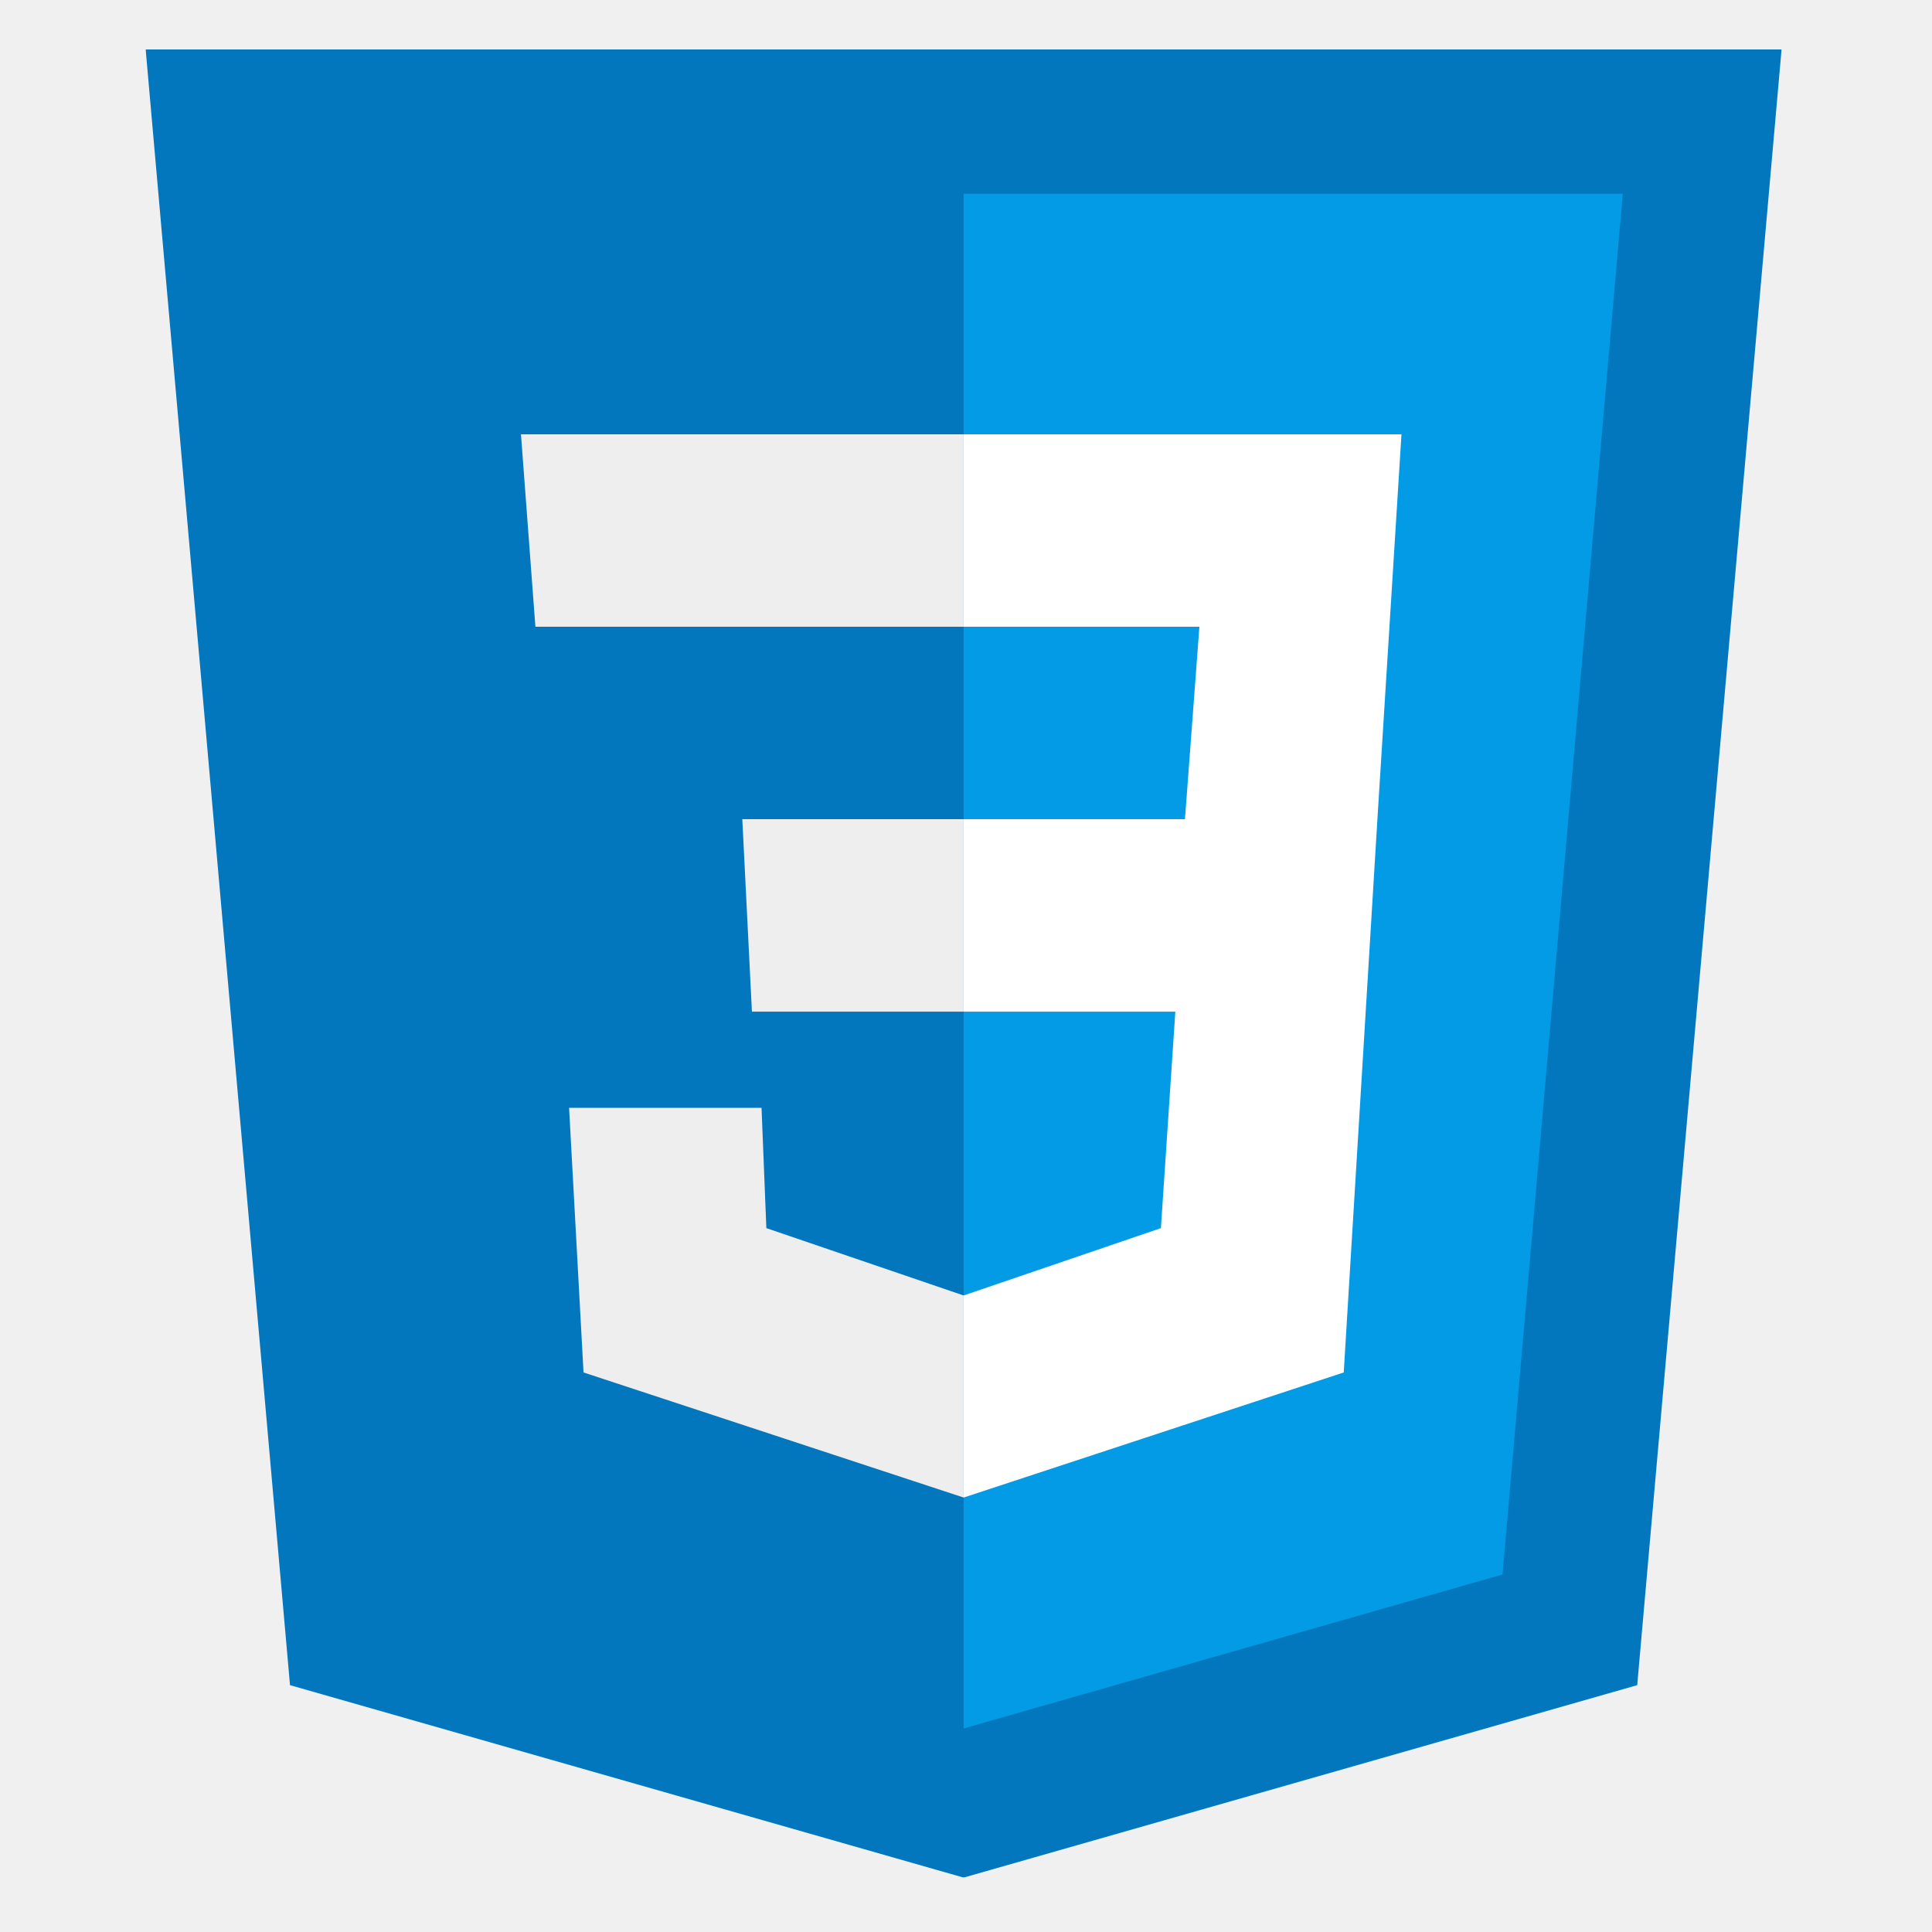
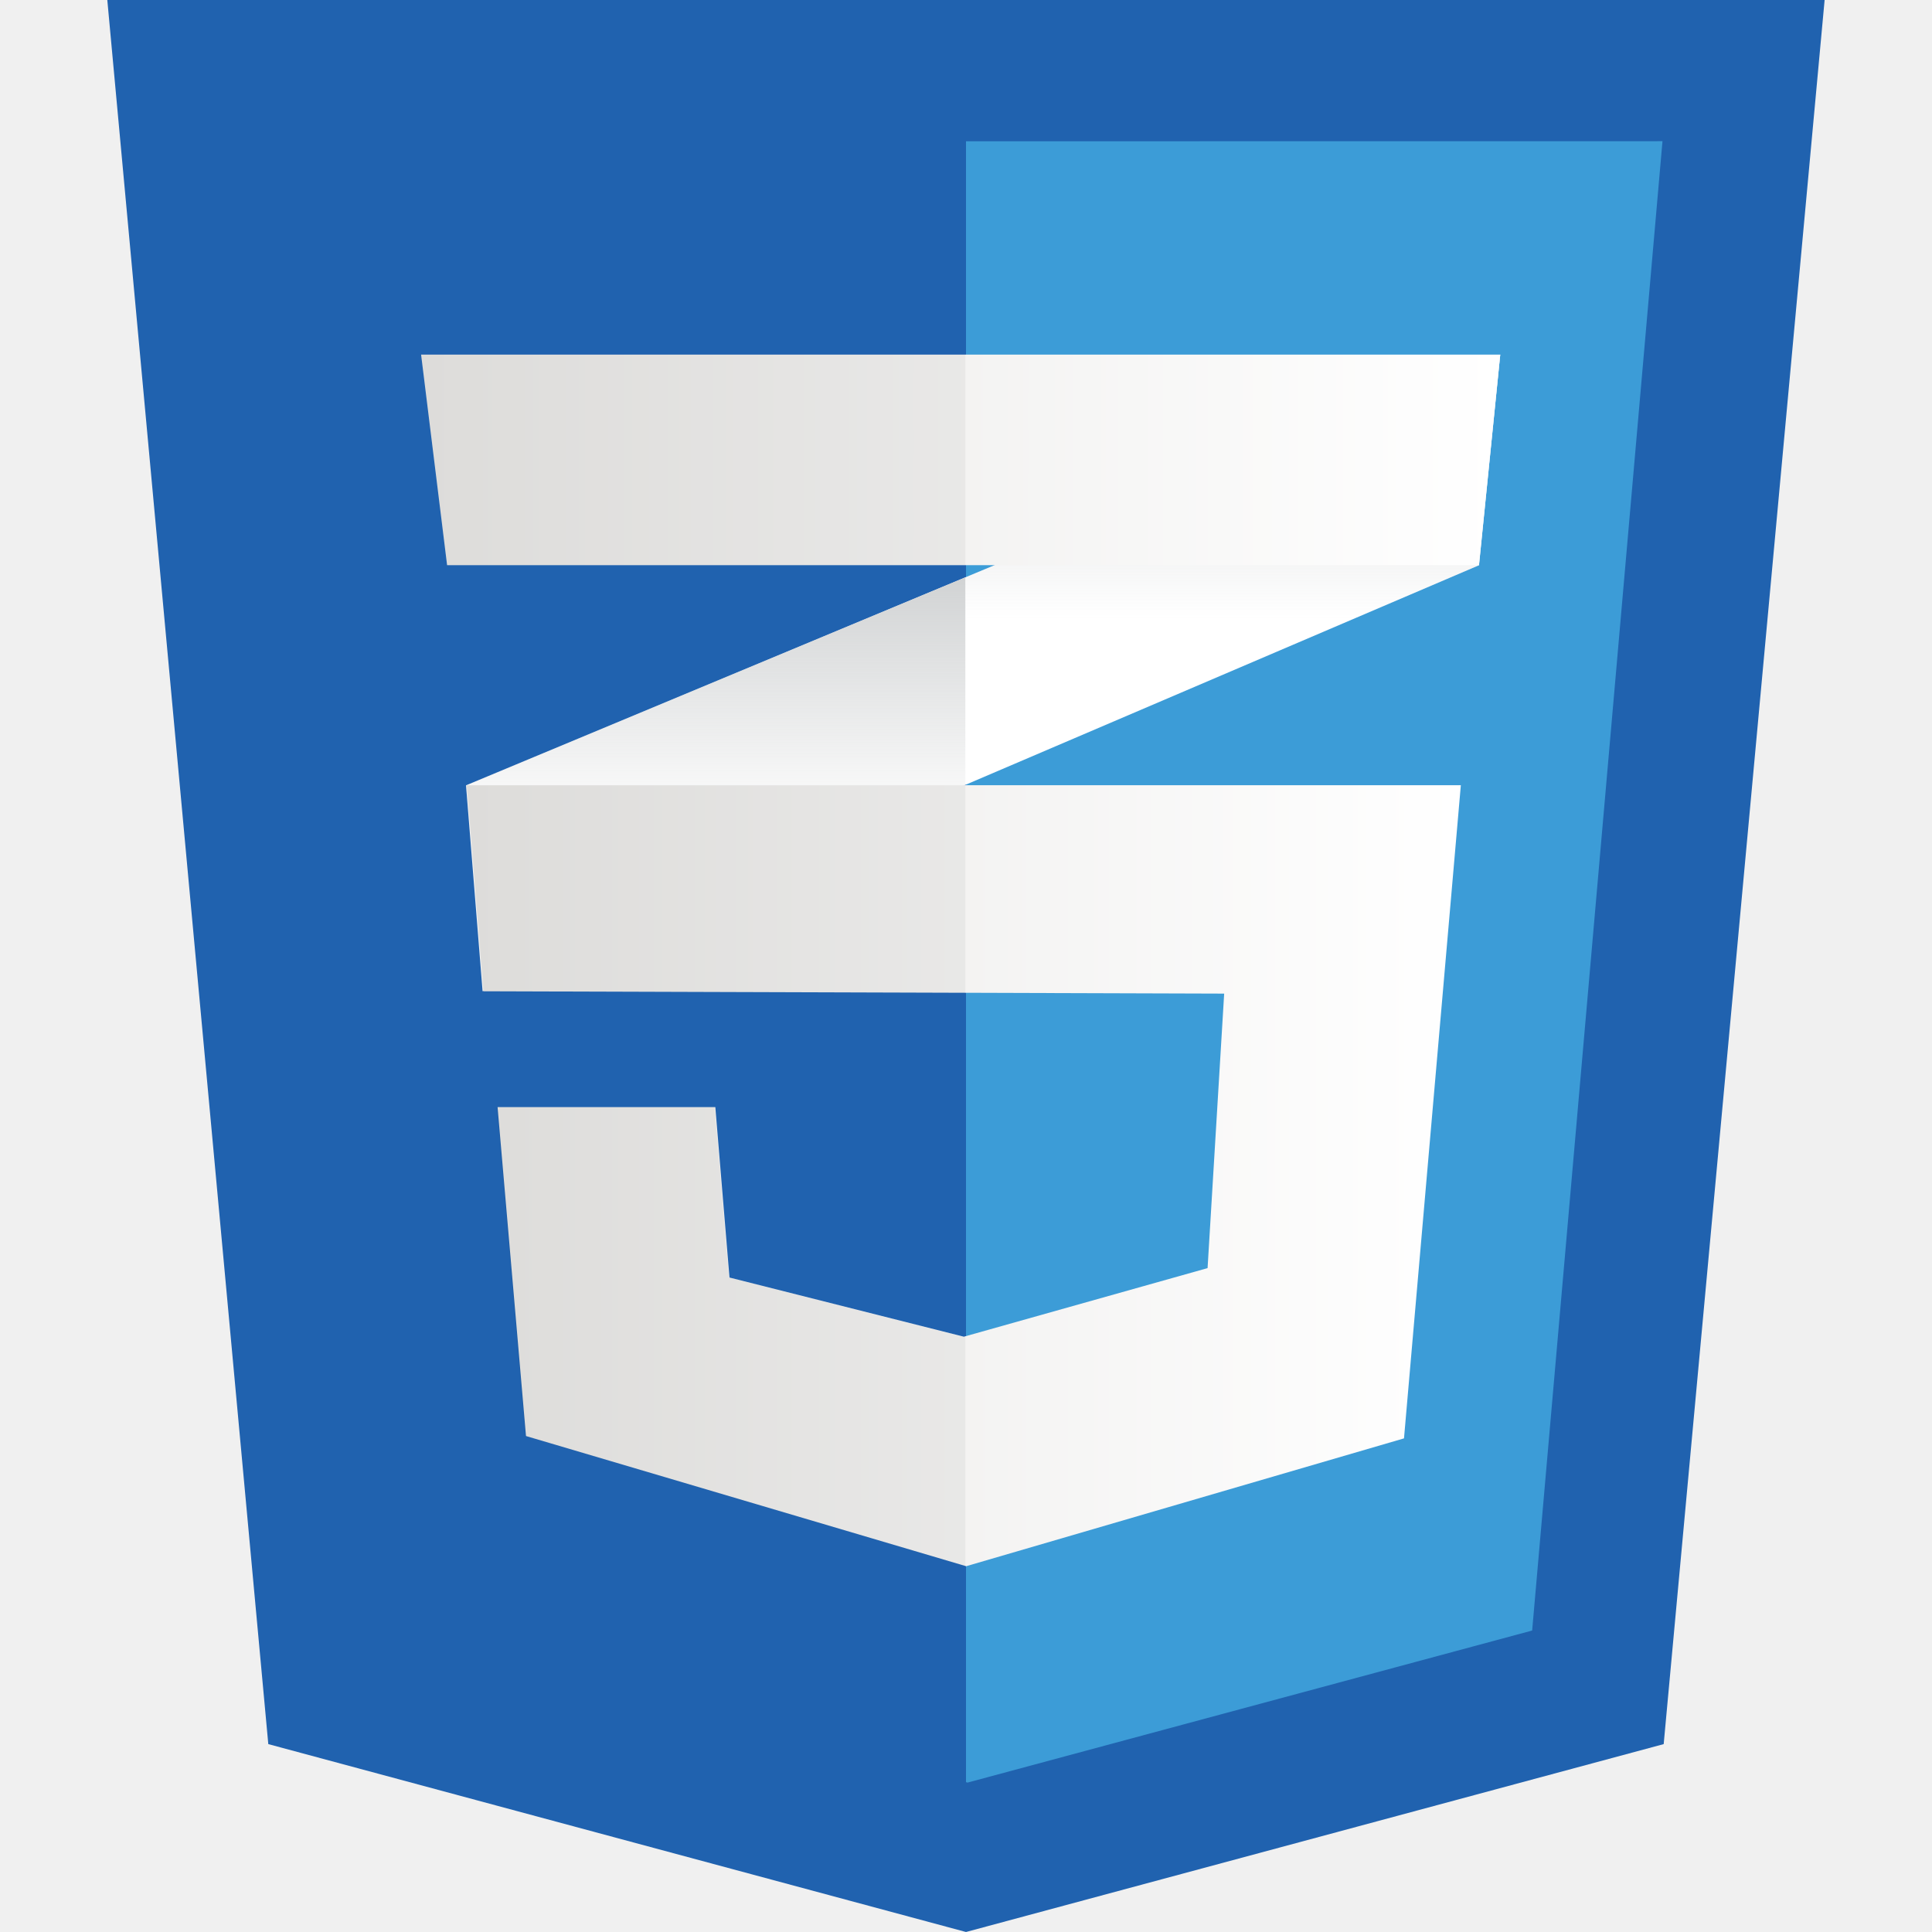
- <svg xmlns="http://www.w3.org/2000/svg" width="187" height="187" viewBox="0 0 187 187" fill="none">
-   <mask id="mask0_34_58" style="mask-type:luminance" maskUnits="userSpaceOnUse" x="14" y="4" width="159" height="178">
-     <path d="M14.075 4.783H172.462V181.733H14.075V4.783Z" fill="white" />
-   </mask>
-   <g mask="url(#mask0_34_58)">
-     <path d="M172.439 4.783H14.099L28.07 163.107L93.269 181.733L158.468 163.107L172.439 4.783Z" fill="#0277BD" />
-   </g>
-   <path d="M93.27 18.756V167.3L145.429 152.399L157.072 18.756H93.27Z" fill="#039BE5" />
-   <path d="M135.65 42.038H93.27V60.664H116.09L114.693 79.29H93.27V97.917H113.762L112.365 118.871L93.27 125.39V144.948L130.061 132.841L133.321 79.29L135.65 42.038Z" fill="white" />
-   <path d="M93.27 42.038V60.664H51.822L50.425 42.038H93.27ZM71.848 79.29L72.779 97.917H93.27V79.29H71.848ZM73.71 107.23H55.082L56.48 132.841L93.27 144.948V125.39L74.176 118.871L73.71 107.23Z" fill="#EEEEEE" />
+ <svg xmlns="http://www.w3.org/2000/svg" width="100" height="100" viewBox="0 0 100 100" fill="none">
+   <path d="M86.112 90.275L50 100L13.887 90.275L5.554 0H94.442L86.112 90.275Z" fill="#2062AF" />
+   <path d="M50 7.312V92.246L50.083 92.266L79.304 84.396L86.05 7.308L50 7.312Z" fill="#3C9CD7" />
+   <path d="M49.966 29.883L24.121 40.65L24.979 51.308L49.966 40.625L76.55 29.258L77.65 18.358L49.966 29.883Z" fill="white" />
+   <path d="M24.121 40.65L24.979 51.308L49.966 40.625V29.883L24.121 40.65Z" fill="url(#paint0_linear_1_93)" />
+   <path d="M77.65 18.354L49.967 29.883V40.621L76.55 29.254L77.65 18.354Z" fill="url(#paint1_linear_1_93)" />
+   <path d="M24.163 40.65L25.021 51.308L63.363 51.429L62.504 65.637L49.888 69.187L37.758 66.125L37.025 57.304H25.754L27.225 74.329L50.008 81.067L72.671 74.45L75.613 40.642H24.163V40.65Z" fill="url(#paint2_linear_1_93)" />
+   <path opacity="0.05" d="M49.966 40.65H24.121L24.979 51.308L49.966 51.387V40.65ZM49.966 69.154L49.846 69.187L37.721 66.125L36.987 57.304H25.712L27.183 74.329L49.966 81.067V69.154Z" fill="black" />
+   <path d="M21.796 18.354H77.654L76.554 29.254H23.142L21.796 18.354Z" fill="url(#paint3_linear_1_93)" />
+   <path opacity="0.05" d="M49.967 18.354H21.796L23.142 29.254H49.967V18.354Z" fill="black" />
+   <defs>
+     <linearGradient id="paint0_linear_1_93" x1="37.06" y1="51.313" x2="37.06" y2="29.903" gradientUnits="userSpaceOnUse">
+       <stop offset="0.387" stop-color="#D1D3D4" stop-opacity="0" />
+       <stop offset="1" stop-color="#D1D3D4" />
+     </linearGradient>
+     <linearGradient id="paint1_linear_1_93" x1="63.828" y1="40.637" x2="63.828" y2="18.375" gradientUnits="userSpaceOnUse">
+       <stop offset="0.387" stop-color="#D1D3D4" stop-opacity="0" />
+       <stop offset="1" stop-color="#D1D3D4" />
+     </linearGradient>
+     <linearGradient id="paint2_linear_1_93" x1="24.179" y1="60.867" x2="75.626" y2="60.867" gradientUnits="userSpaceOnUse">
+       <stop stop-color="#E8E7E5" />
+       <stop offset="1" stop-color="white" />
+     </linearGradient>
+     <linearGradient id="paint3_linear_1_93" x1="21.8" y1="23.81" x2="77.656" y2="23.81" gradientUnits="userSpaceOnUse">
+       <stop stop-color="#E8E7E5" />
+       <stop offset="1" stop-color="white" />
+     </linearGradient>
+   </defs>
</svg>
